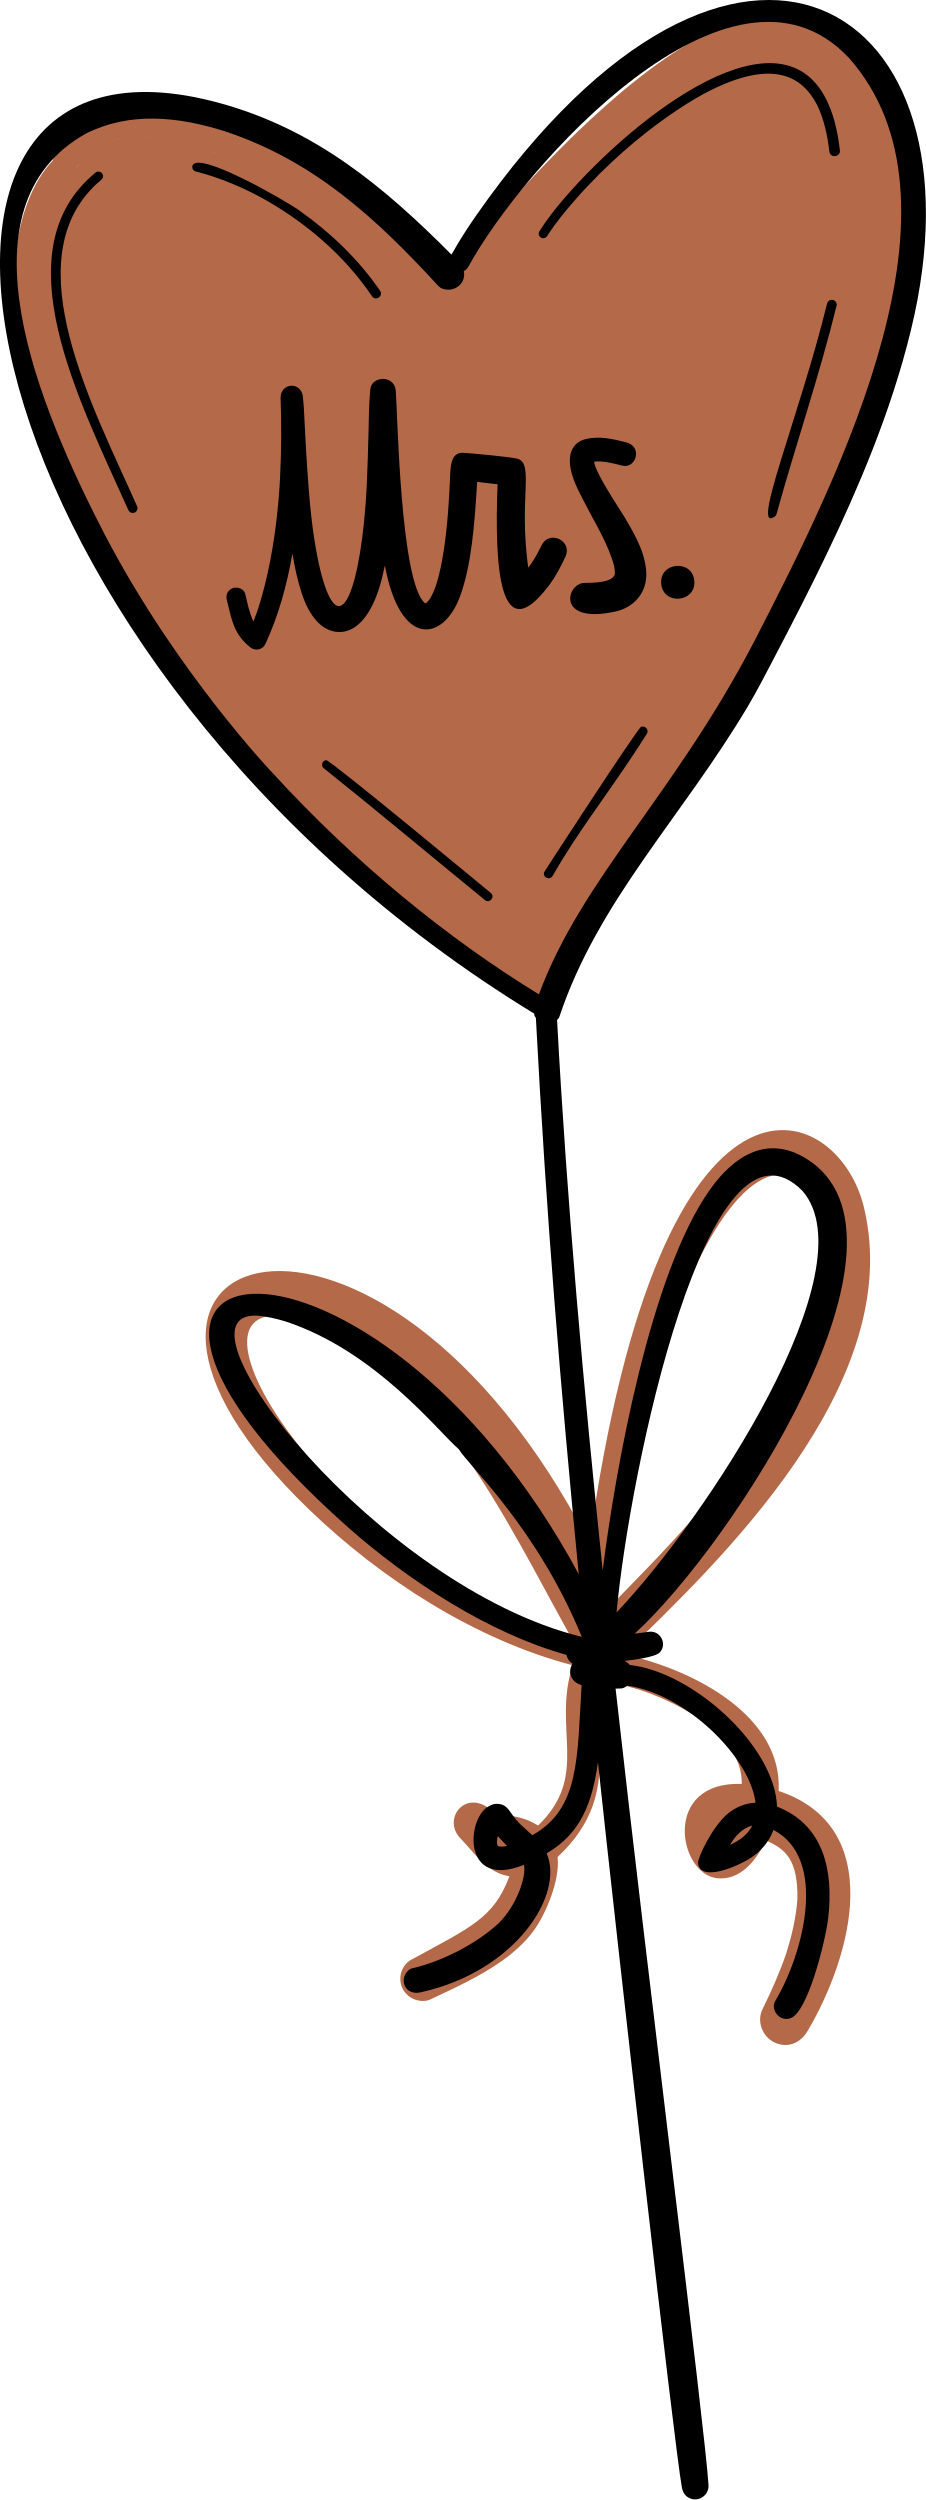
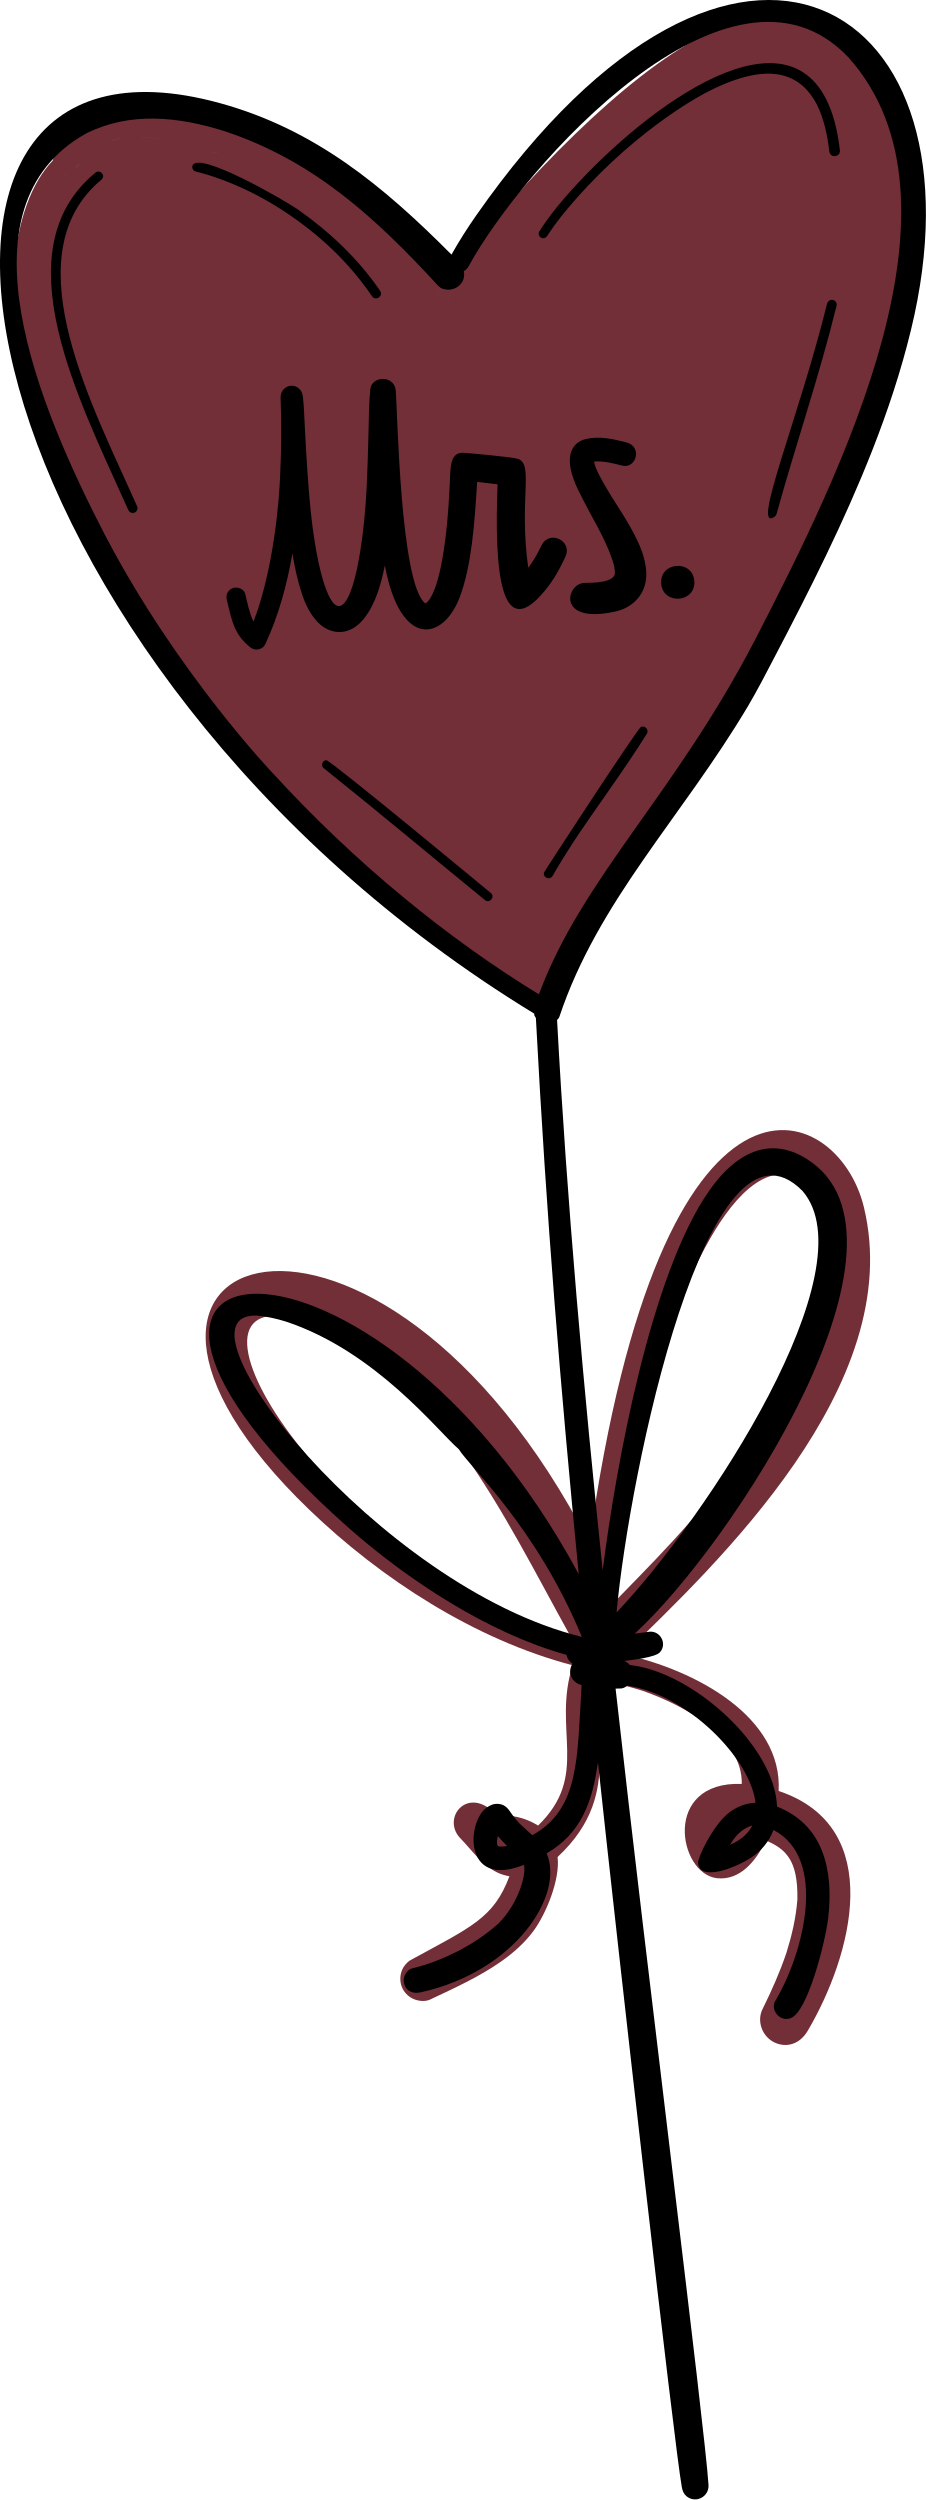
<svg xmlns="http://www.w3.org/2000/svg" width="100%" height="100%" viewBox="0 0 100 270" version="1.1" xml:space="preserve" style="fill-rule:evenodd;clip-rule:evenodd;stroke-linejoin:round;stroke-miterlimit:2;">
  <g transform="matrix(2.10079,0,0,2.10079,-713.447,-691.161)">
    <g>
-       <path d="M385.428,335.721C381.852,322.869 370.962,332.935 362.53,343.233C361.231,341.41 359.505,339.761 357.401,338.323C355.277,336.876 352.986,335.75 350.589,334.975C350.459,334.933 350.371,334.9 350.179,334.916C350.006,334.93 349.789,335.002 349.63,335.133C349.633,335.134 349.636,335.135 349.639,335.136C349.636,335.138 349.635,335.142 349.632,335.144C347.806,334.636 345.773,334.399 344.109,335.334C343.332,335.775 342.846,336.321 342.387,337.066C342.351,337.124 342.334,337.188 342.325,337.252C342.163,337.421 342.012,337.599 341.875,337.787C342.017,337.597 342.168,337.421 342.329,337.259C338.118,341.496 338.013,360.47 366.353,380.27C366.481,380.357 366.624,380.437 366.801,380.438C366.799,380.435 366.798,380.432 366.795,380.429C366.804,380.429 366.813,380.428 366.821,380.428C366.856,380.466 366.883,380.51 366.923,380.541C366.897,380.512 366.881,380.475 366.871,380.435C366.963,380.803 367.828,380.928 368.235,380.222C377.556,363.811 380.417,361.233 383.704,353.334C384.703,350.932 385.423,348.58 385.843,346.344C386.299,343.896 386.39,341.479 386.114,339.161C385.992,338.078 385.76,336.921 385.428,335.721ZM350.001,336.681C350.05,336.698 350.117,336.721 350.161,336.736C350.103,336.716 350.063,336.702 350.001,336.681ZM351.201,335.784C351.167,335.736 351.128,335.702 351.084,335.664C351.129,335.702 351.167,335.736 351.201,335.784ZM342.823,337.936C342.978,337.971 342.951,337.984 343.101,337.954C342.953,337.987 342.976,337.973 342.823,337.936ZM343.477,337.689C343.775,337.279 343.548,337.606 343.802,337.288C343.528,337.632 343.799,337.253 343.477,337.689ZM345.176,336.3C345.554,336.164 345.798,336.018 347.022,336.056C347.719,336.109 348.456,336.244 349.295,336.475C348.456,336.244 347.72,336.11 347.023,336.057C345.836,336.011 345.551,336.167 345.176,336.3ZM350.467,336.831C350.654,336.879 350.706,336.864 350.81,336.844C350.711,336.866 350.657,336.882 350.467,336.831ZM362.538,343.254L362.441,343.373L362.538,343.254ZM362.394,343.43C362.063,343.841 361.997,344.291 362.441,344.574C362.001,344.295 362.057,343.845 362.394,343.43ZM362.56,344.641C362.559,344.641 362.559,344.641 362.56,344.641C362.778,344.376 362.847,344.023 362.768,343.708C362.848,344.023 362.779,344.376 362.56,344.641ZM366.934,378.977C366.779,379.263 366.814,379.2 366.71,379.385C366.818,379.189 366.788,379.244 366.934,378.977ZM366.676,380.239C366.67,380.227 366.66,380.216 366.655,380.203C366.656,380.206 366.677,380.239 366.676,380.239ZM366.583,379.712C366.583,379.708 366.582,379.705 366.583,379.701C366.582,379.705 366.583,379.709 366.583,379.712ZM366.582,379.951C366.583,379.958 366.595,379.998 366.596,380.002C366.592,379.985 366.584,379.969 366.582,379.951ZM366.864,380.418L366.863,380.417C367.131,380.395 367.382,380.212 367.463,379.922C367.381,380.217 367.128,380.396 366.864,380.418ZM367.465,379.906C367.598,379.39 367.331,379.284 367.006,379.031C367.334,379.282 367.596,379.398 367.465,379.906Z" style="fill:rgb(180,106,72);fill-rule:nonzero;" />
-       <path d="M369.908,408.33C359.029,387.192 341.212,392.851 355.509,406.615C359.189,410.157 364.018,413.299 369.05,414.611C367.987,417.928 369.952,420.253 367.271,422.851C366.25,422.221 365.65,422.463 364.813,422.012C363.473,420.961 362.315,422.57 363.31,423.542C363.924,424.18 364.368,424.864 365.168,425.261C365.361,425.356 365.577,425.419 365.787,425.457C365.791,425.458 365.794,425.458 365.798,425.459C364.984,427.623 363.837,428.06 360.671,429.792C360.511,429.909 360.386,430.056 360.298,430.233C360.169,430.51 360.152,430.833 360.257,431.12C360.358,431.396 360.569,431.626 360.834,431.752C361.092,431.875 361.454,431.919 361.721,431.796C362.969,431.205 364.241,430.633 365.375,429.837C365.993,429.405 366.585,428.879 367.033,428.273C367.667,427.415 368.414,425.64 368.274,424.468C371.955,421.038 369.604,417.632 370.613,414.988C370.696,415.26 370.918,415.48 371.211,415.541C371.688,415.642 372.16,415.768 372.627,415.916C374.866,416.691 377.786,418.35 377.742,420.71C373.636,420.56 374.468,425.334 376.47,425.558C377.646,425.686 378.484,424.679 378.981,423.61C379.967,424.055 380.641,424.57 380.602,426.65C380.531,427.583 380.319,428.494 380.04,429.39C379.702,430.383 379.281,431.338 378.814,432.278C378.497,432.907 378.795,433.699 379.419,433.998C379.999,434.28 380.706,434.134 381.139,433.393C383.4,429.546 385.206,422.932 379.639,421.073C379.839,417.267 375.397,414.865 371.673,414.044C376.428,409.424 386.22,400.198 384.024,391.073C382.702,385.518 373.621,381.81 369.908,408.33ZM355.324,396.9C362.003,399.269 365.53,406.983 368.896,413.049C356.864,409.586 347.177,394.458 355.324,396.9ZM371.289,411.259C371.208,411.071 371.13,410.882 371.047,410.695C371.554,406.518 372.391,402.335 373.713,398.287C373.198,400.15 376.057,389.441 379.8,389.367C380.972,389.512 381.514,390.735 381.789,391.88C383.274,399.714 373.872,408.551 371.289,411.259Z" style="fill:rgb(180,106,72);fill-rule:nonzero;" />
-       <path d="M373.649,398.482C373.665,398.436 373.681,398.391 373.695,398.344C373.648,398.485 373.649,398.482 373.649,398.482Z" style="fill:rgb(180,106,72);fill-rule:nonzero;" />
+       <path d="M385.428,335.721C381.852,322.869 370.962,332.935 362.53,343.233C361.231,341.41 359.505,339.761 357.401,338.323C355.277,336.876 352.986,335.75 350.589,334.975C350.459,334.933 350.371,334.9 350.179,334.916C350.006,334.93 349.789,335.002 349.63,335.133C349.633,335.134 349.636,335.135 349.639,335.136C349.636,335.138 349.635,335.142 349.632,335.144C347.806,334.636 345.773,334.399 344.109,335.334C343.332,335.775 342.846,336.321 342.387,337.066C342.351,337.124 342.334,337.188 342.325,337.252C342.163,337.421 342.012,337.599 341.875,337.787C342.017,337.597 342.168,337.421 342.329,337.259C338.118,341.496 338.013,360.47 366.353,380.27C366.481,380.357 366.624,380.437 366.801,380.438C366.799,380.435 366.798,380.432 366.795,380.429C366.804,380.429 366.813,380.428 366.821,380.428C366.856,380.466 366.883,380.51 366.923,380.541C366.897,380.512 366.881,380.475 366.871,380.435C366.963,380.803 367.828,380.928 368.235,380.222C377.556,363.811 380.417,361.233 383.704,353.334C384.703,350.932 385.423,348.58 385.843,346.344C386.299,343.896 386.39,341.479 386.114,339.161C385.992,338.078 385.76,336.921 385.428,335.721ZM350.001,336.681C350.05,336.698 350.117,336.721 350.161,336.736C350.103,336.716 350.063,336.702 350.001,336.681ZM351.201,335.784C351.167,335.736 351.128,335.702 351.084,335.664C351.129,335.702 351.167,335.736 351.201,335.784ZM342.823,337.936C342.978,337.971 342.951,337.984 343.101,337.954C342.953,337.987 342.976,337.973 342.823,337.936ZM343.477,337.689C343.775,337.279 343.548,337.606 343.802,337.288C343.528,337.632 343.799,337.253 343.477,337.689ZM345.176,336.3C345.554,336.164 345.798,336.018 347.022,336.056C347.719,336.109 348.456,336.244 349.295,336.475C348.456,336.244 347.72,336.11 347.023,336.057C345.836,336.011 345.551,336.167 345.176,336.3ZM350.467,336.831C350.654,336.879 350.706,336.864 350.81,336.844C350.711,336.866 350.657,336.882 350.467,336.831ZM362.538,343.254L362.441,343.373L362.538,343.254ZM362.394,343.43C362.063,343.841 361.997,344.291 362.441,344.574C362.001,344.295 362.057,343.845 362.394,343.43ZM362.56,344.641C362.559,344.641 362.559,344.641 362.56,344.641C362.778,344.376 362.847,344.023 362.768,343.708C362.848,344.023 362.779,344.376 362.56,344.641ZM366.934,378.977C366.779,379.263 366.814,379.2 366.71,379.385C366.818,379.189 366.788,379.244 366.934,378.977ZM366.676,380.239C366.67,380.227 366.66,380.216 366.655,380.203C366.656,380.206 366.677,380.239 366.676,380.239ZM366.583,379.712C366.583,379.708 366.582,379.705 366.583,379.701C366.582,379.705 366.583,379.709 366.583,379.712ZM366.582,379.951C366.583,379.958 366.595,379.998 366.596,380.002C366.592,379.985 366.584,379.969 366.582,379.951ZM366.864,380.418L366.863,380.417C367.131,380.395 367.382,380.212 367.463,379.922C367.381,380.217 367.128,380.396 366.864,380.418ZM367.465,379.906C367.598,379.39 367.331,379.284 367.006,379.031C367.334,379.282 367.596,379.398 367.465,379.906Z" style="fill:rgb(114,47,55);fill-rule:nonzero;" />
+       <path d="M369.908,408.33C359.029,387.192 341.212,392.851 355.509,406.615C359.189,410.157 364.018,413.299 369.05,414.611C367.987,417.928 369.952,420.253 367.271,422.851C366.25,422.221 365.65,422.463 364.813,422.012C363.473,420.961 362.315,422.57 363.31,423.542C363.924,424.18 364.368,424.864 365.168,425.261C365.361,425.356 365.577,425.419 365.787,425.457C365.791,425.458 365.794,425.458 365.798,425.459C364.984,427.623 363.837,428.06 360.671,429.792C360.511,429.909 360.386,430.056 360.298,430.233C360.169,430.51 360.152,430.833 360.257,431.12C360.358,431.396 360.569,431.626 360.834,431.752C361.092,431.875 361.454,431.919 361.721,431.796C362.969,431.205 364.241,430.633 365.375,429.837C365.993,429.405 366.585,428.879 367.033,428.273C367.667,427.415 368.414,425.64 368.274,424.468C371.955,421.038 369.604,417.632 370.613,414.988C370.696,415.26 370.918,415.48 371.211,415.541C371.688,415.642 372.16,415.768 372.627,415.916C374.866,416.691 377.786,418.35 377.742,420.71C373.636,420.56 374.468,425.334 376.47,425.558C377.646,425.686 378.484,424.679 378.981,423.61C379.967,424.055 380.641,424.57 380.602,426.65C380.531,427.583 380.319,428.494 380.04,429.39C379.702,430.383 379.281,431.338 378.814,432.278C378.497,432.907 378.795,433.699 379.419,433.998C379.999,434.28 380.706,434.134 381.139,433.393C383.4,429.546 385.206,422.932 379.639,421.073C379.839,417.267 375.397,414.865 371.673,414.044C376.428,409.424 386.22,400.198 384.024,391.073C382.702,385.518 373.621,381.81 369.908,408.33ZM355.324,396.9C362.003,399.269 365.53,406.983 368.896,413.049C356.864,409.586 347.177,394.458 355.324,396.9ZM371.289,411.259C371.208,411.071 371.13,410.882 371.047,410.695C371.554,406.518 372.391,402.335 373.713,398.287C373.198,400.15 376.057,389.441 379.8,389.367C380.972,389.512 381.514,390.735 381.789,391.88C383.274,399.714 373.872,408.551 371.289,411.259Z" style="fill:rgb(114,47,55);fill-rule:nonzero;" />
+       <path d="M373.649,398.482C373.665,398.436 373.681,398.391 373.695,398.344C373.648,398.485 373.649,398.482 373.649,398.482Z" style="fill:rgb(114,47,55);fill-rule:nonzero;" />
    </g>
    <g>
      <path d="M344.022,335.87C344.023,335.869 344.025,335.869 344.026,335.868C344.025,335.869 344.022,335.871 344.022,335.87Z" style="fill-rule:nonzero;" />
      <path d="M364.076,340.095C363.626,340.742 363.202,341.405 362.82,342.09C359.286,338.535 355.793,335.656 350.956,334.314C331.238,328.845 337.598,363.113 367.071,381.11C367.097,381.253 367.042,381.147 367.158,381.334C367.705,391.696 368.416,400.213 369.361,409.928C358.721,390.18 340.074,392.039 357.49,407.509C360.572,410.237 364.729,412.967 368.735,414.077C368.765,414.271 368.881,414.431 369.04,414.532C368.783,414.936 368.939,415.467 369.509,415.634C369.277,419.372 369.416,421.992 366.976,423.347C366.45,422.86 366.268,422.763 365.861,422.176C365.687,421.914 365.507,421.724 365.126,421.735C364.967,421.737 364.847,421.799 364.713,421.873C363.594,422.491 363.348,426.156 366.539,424.871C366.689,425.346 366.243,426.897 365.224,427.894C364.613,428.448 363.925,428.896 363.2,429.284C362.435,429.67 361.634,429.998 360.794,430.193C360.638,430.228 360.496,430.388 360.43,430.526C360.211,430.983 360.54,431.584 361.244,431.423C366.104,430.345 368.635,426.425 367.712,424.279C369.486,423.254 370.067,421.637 370.349,419.594C371.332,428.811 374.295,454.912 374.661,456.861C374.695,457.05 374.752,457.204 374.903,457.332C375.377,457.721 376.072,457.356 376.033,456.747C375.849,453.837 372.832,429.996 371.256,415.81C371.522,415.794 371.59,415.856 371.866,415.659C374.976,416.13 378.181,419.4 378.449,421.677C377.94,421.7 377.451,421.894 377.05,422.217C376.226,422.891 375.474,424.51 375.496,424.774C375.577,425.749 377.409,425.03 378.212,424.507C378.723,424.179 379.151,423.679 379.374,423.078C382.16,424.531 380.954,429.366 379.461,431.875C379.2,432.328 379.704,432.966 380.258,432.751C381.129,432.445 382.036,428.852 382.187,427.602C382.481,425.082 381.899,422.789 379.556,421.878C379.44,418.727 375.183,414.941 371.99,414.597C371.911,414.507 371.817,414.432 371.705,414.388C372.08,414.338 373.308,414.213 373.543,413.935C373.919,413.491 373.548,412.841 373.014,412.885C373.01,412.885 373.006,412.886 373.002,412.886C372.748,412.915 372.493,412.95 372.239,412.984C377.279,408.377 387.542,392.591 381.067,388.571C379.133,387.365 377.402,388.313 376.09,390.182C373.044,394.497 371.261,404.445 370.593,409.731C369.629,400.547 368.742,390.694 368.248,381.437C368.296,381.387 368.345,381.336 368.365,381.276C370.355,375.31 374.657,371.028 378.057,365.312C378.549,364.48 378.992,363.619 379.438,362.762C381.256,359.292 383.023,355.794 384.456,352.142C385.243,350.137 385.926,348.084 386.435,345.987C390.562,329.115 377.488,320.866 364.076,340.095ZM365.197,422.979L365.195,422.979L365.197,422.979ZM365.201,423.902C365.123,423.791 365.17,423.523 365.201,423.392C365.34,423.555 365.546,423.773 365.676,423.898C365.566,423.927 365.308,423.955 365.201,423.902ZM351.775,396.883C351.771,396.886 351.768,396.89 351.764,396.893C351.765,396.892 351.776,396.882 351.775,396.883ZM351.763,396.893C351.762,396.895 351.74,396.914 351.738,396.916C351.746,396.908 351.755,396.901 351.763,396.893ZM352.805,396.634C353.314,396.674 353.811,396.789 354.297,396.938C358.95,398.475 362.142,402.611 363.191,403.499C363.739,404.4 367.186,407.502 369.521,413.15C359.048,410.594 348.048,396.484 352.805,396.634ZM375.706,424.298C375.746,424.261 375.735,424.27 375.772,424.251C375.75,424.265 375.727,424.281 375.706,424.298ZM377.142,423.837C377.419,423.368 377.765,422.999 378.285,422.846C378.057,423.313 377.622,423.634 377.142,423.837ZM380.869,390.231C384.318,394.247 375.96,406.992 371.306,411.895C371.959,404.74 375.997,385.264 380.869,390.231ZM378.401,361.941C374.279,369.876 369.525,374.156 367.314,380.119C362.629,377.254 357.862,373.369 353.659,368.778C353.659,368.778 348.745,363.645 345.034,356.558C345.038,356.568 345.043,356.579 345.048,356.589C341.533,349.808 337.312,339.63 344.022,335.87C343.994,335.886 343.965,335.901 343.935,335.914C344.047,335.856 344.137,335.807 344.027,335.867C346.28,334.735 348.764,334.984 351.195,335.758C355.734,337.276 358.899,340.169 362.143,343.701C362.391,343.967 362.973,343.978 363.288,343.606C363.439,343.428 363.505,343.215 363.453,342.938C363.547,342.885 363.632,342.812 363.688,342.71C366.448,337.643 377.188,325.517 383.251,331.977C389.781,339.339 382.927,353.165 378.401,361.941Z" style="fill-rule:nonzero;" />
      <path d="M367.867,359.049C368.192,358.604 368.451,358.114 368.679,357.614C369.054,356.796 367.852,356.229 367.455,357.028C367.247,357.447 367.04,357.833 366.765,358.187C366.278,354.671 367.059,352.885 366.247,352.594L366.243,352.594C366.049,352.502 363.643,352.287 363.427,352.278C362.702,352.244 362.774,353.144 362.731,353.866C362.652,355.548 362.493,357.619 362.025,359.092C361.94,359.331 361.842,359.565 361.714,359.782C361.671,359.842 361.625,359.899 361.576,359.953C361.553,359.972 361.529,359.989 361.504,360.006C361.496,360.009 361.488,360.012 361.48,360.015C361.476,360.015 361.472,360.016 361.468,360.016C361.465,360.016 361.463,360.015 361.46,360.015C360.178,358.96 360.042,350.042 359.955,349.085C359.887,348.27 358.718,348.307 358.645,349.017C358.574,349.725 358.571,350.438 358.556,351.149C358.531,352.12 358.504,353.093 358.459,354.063C358.204,358.981 357.069,362.724 355.992,357.956C355.647,356.335 355.509,354.673 355.398,353.027C355.347,352.281 355.311,351.538 355.272,350.794C355.247,350.312 355.233,349.833 355.175,349.357C355.138,349.046 354.878,348.805 354.559,348.832C354.236,348.859 354.023,349.139 354.034,349.452C354.085,350.782 354.074,352.113 354.011,353.445C354.01,353.309 353.935,357.044 352.863,360.344C352.882,360.275 352.804,360.529 352.638,360.953C352.426,360.502 352.331,360.013 352.215,359.53C352.149,359.266 351.806,359.15 351.574,359.236C351.452,359.279 351.349,359.373 351.296,359.488C351.233,359.619 351.243,359.74 351.277,359.878C351.532,360.914 351.634,361.599 352.471,362.277C352.721,362.482 353.114,362.412 353.251,362.109C353.935,360.641 354.36,359.061 354.642,357.463C354.759,358.155 354.905,358.852 355.127,359.521C355.304,360.053 355.551,360.576 355.94,360.983C356.781,361.859 358.631,362.013 359.393,358.067C360.199,362.369 362.387,361.934 363.234,359.726C363.853,358.101 364.008,355.908 364.139,353.775C364.243,353.787 365.035,353.88 365.189,353.897C365.02,358.194 365.287,362.516 367.867,359.049Z" style="fill-rule:nonzero;" />
      <path d="M352.87,360.312C352.874,360.301 352.878,360.29 352.882,360.279C352.896,360.237 352.883,360.271 352.87,360.312Z" style="fill-rule:nonzero;" />
      <path d="M371.65,355.48C371.345,354.98 370.213,353.307 370.152,352.733C370.57,352.677 371.183,352.827 371.59,352.936C372.307,353.124 372.659,351.97 371.816,351.746C371.125,351.563 370.409,351.406 369.717,351.573C369.001,351.75 368.507,352.498 369.337,354.202C369.591,354.726 370.265,355.975 370.249,355.94C370.269,355.977 370.288,356.014 370.308,356.051C370.175,355.818 370.927,357.109 371.18,358.092C371.204,358.222 371.22,358.352 371.223,358.483C371.159,358.95 370.141,358.965 369.664,358.968C368.718,358.966 368.169,361.135 371.279,360.43C372.015,360.265 372.69,359.702 372.813,358.839C372.874,358.416 372.803,358.012 372.692,357.607C372.517,356.955 372.007,356.056 371.65,355.48Z" style="fill-rule:nonzero;" />
      <path d="M373.6,359.006C373.693,360.128 375.396,359.987 375.303,358.864C375.209,357.743 373.507,357.884 373.6,359.006Z" style="fill-rule:nonzero;" />
      <path d="M344.589,338.439C344.784,338.273 345.011,338.137 344.863,337.923C344.791,337.821 344.629,337.784 344.529,337.866C339.62,341.878 343.718,349.639 346.2,355.21C346.255,355.335 346.386,355.405 346.519,355.357C346.637,355.314 346.717,355.163 346.663,355.042C344.452,350.027 340.309,342.401 344.589,338.439Z" style="fill-rule:nonzero;" />
      <path d="M349.688,337.822C349.971,337.895 350.255,337.974 350.532,338.066C350.527,338.063 350.521,338.061 350.516,338.059C351.938,338.535 353.118,339.152 354.151,339.82C356.118,341.105 357.617,342.585 358.734,344.232C358.911,344.501 359.344,344.229 359.146,343.943C358.028,342.318 356.587,340.945 354.981,339.811C354.228,339.278 349.669,336.66 349.497,337.547C349.473,337.681 349.563,337.792 349.688,337.822Z" style="fill-rule:nonzero;" />
      <path d="M368.604,339.21C368.142,339.747 367.705,340.308 367.326,340.909C367.293,340.96 367.296,341.037 367.315,341.091C367.338,341.148 367.379,341.196 367.437,341.225C367.491,341.25 367.558,341.256 367.619,341.232C367.68,341.209 367.717,341.168 367.75,341.114C367.764,341.092 367.778,341.069 367.792,341.047C368.205,340.419 368.682,339.84 369.175,339.277C372.563,335.418 375.967,333.731 375.967,333.731C379.307,332.013 380.823,332.893 381.604,334.372C381.972,335.128 382.146,335.937 382.241,336.779C382.292,337.161 382.824,337.07 382.788,336.734C382.69,335.914 382.53,335.096 382.194,334.341C379.878,329.076 372.334,334.879 368.604,339.21Z" style="fill-rule:nonzero;" />
      <path d="M382.349,344.414C382.239,344.423 382.154,344.507 382.126,344.616C380.686,350.465 378.176,356.448 379.433,355.56C379.492,355.518 379.524,355.46 379.541,355.388C380.53,351.817 381.735,348.31 382.618,344.711C382.655,344.561 382.523,344.399 382.349,344.414Z" style="fill-rule:nonzero;" />
      <path d="M356.379,368.079C356.173,368.096 356.091,368.367 356.251,368.492C359.038,370.721 361.771,373.014 364.538,375.271C364.791,375.476 365.075,375.093 364.841,374.909C364.679,374.778 356.585,368.062 356.379,368.079Z" style="fill-rule:nonzero;" />
      <path d="M372.564,366.368C372.39,366.432 367.699,373.64 367.599,373.813C367.455,374.064 367.851,374.312 368.026,374.018C368.339,373.467 368.671,372.933 369.015,372.402C369.001,372.418 368.992,372.437 368.979,372.453C370.248,370.515 371.651,368.672 372.873,366.704C372.974,366.534 372.79,366.285 372.564,366.368Z" style="fill-rule:nonzero;" />
    </g>
  </g>
</svg>
